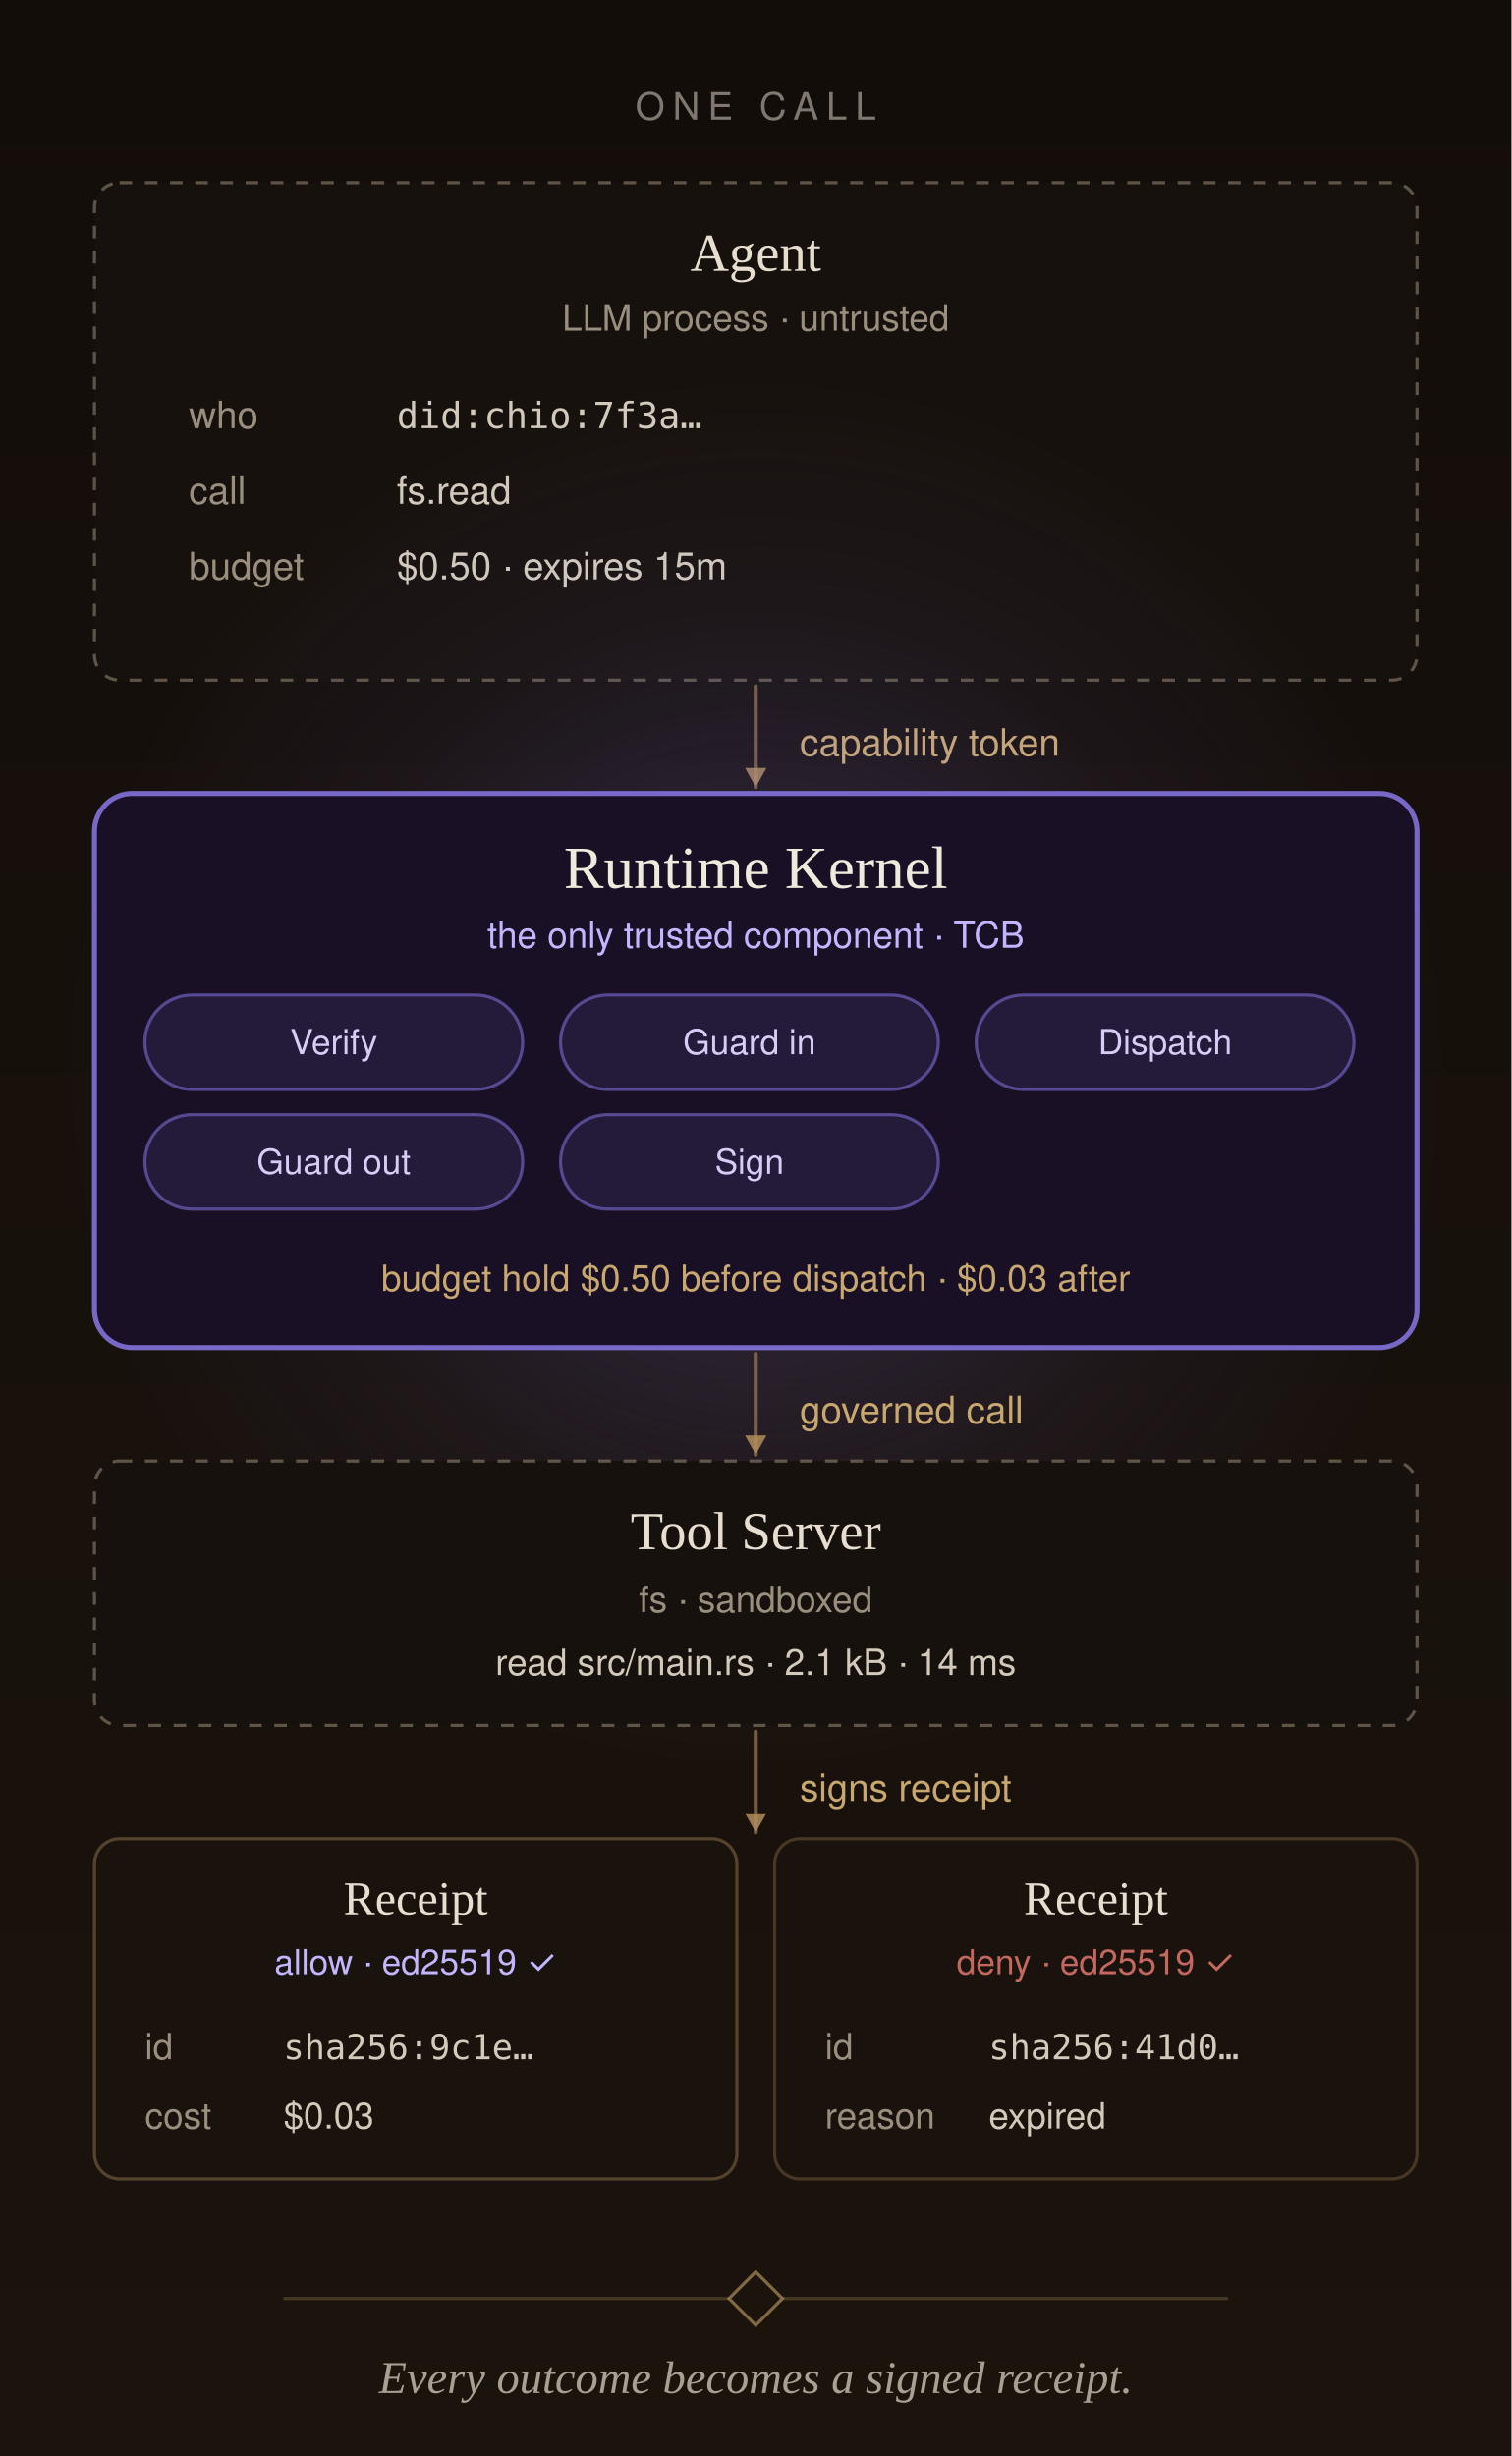
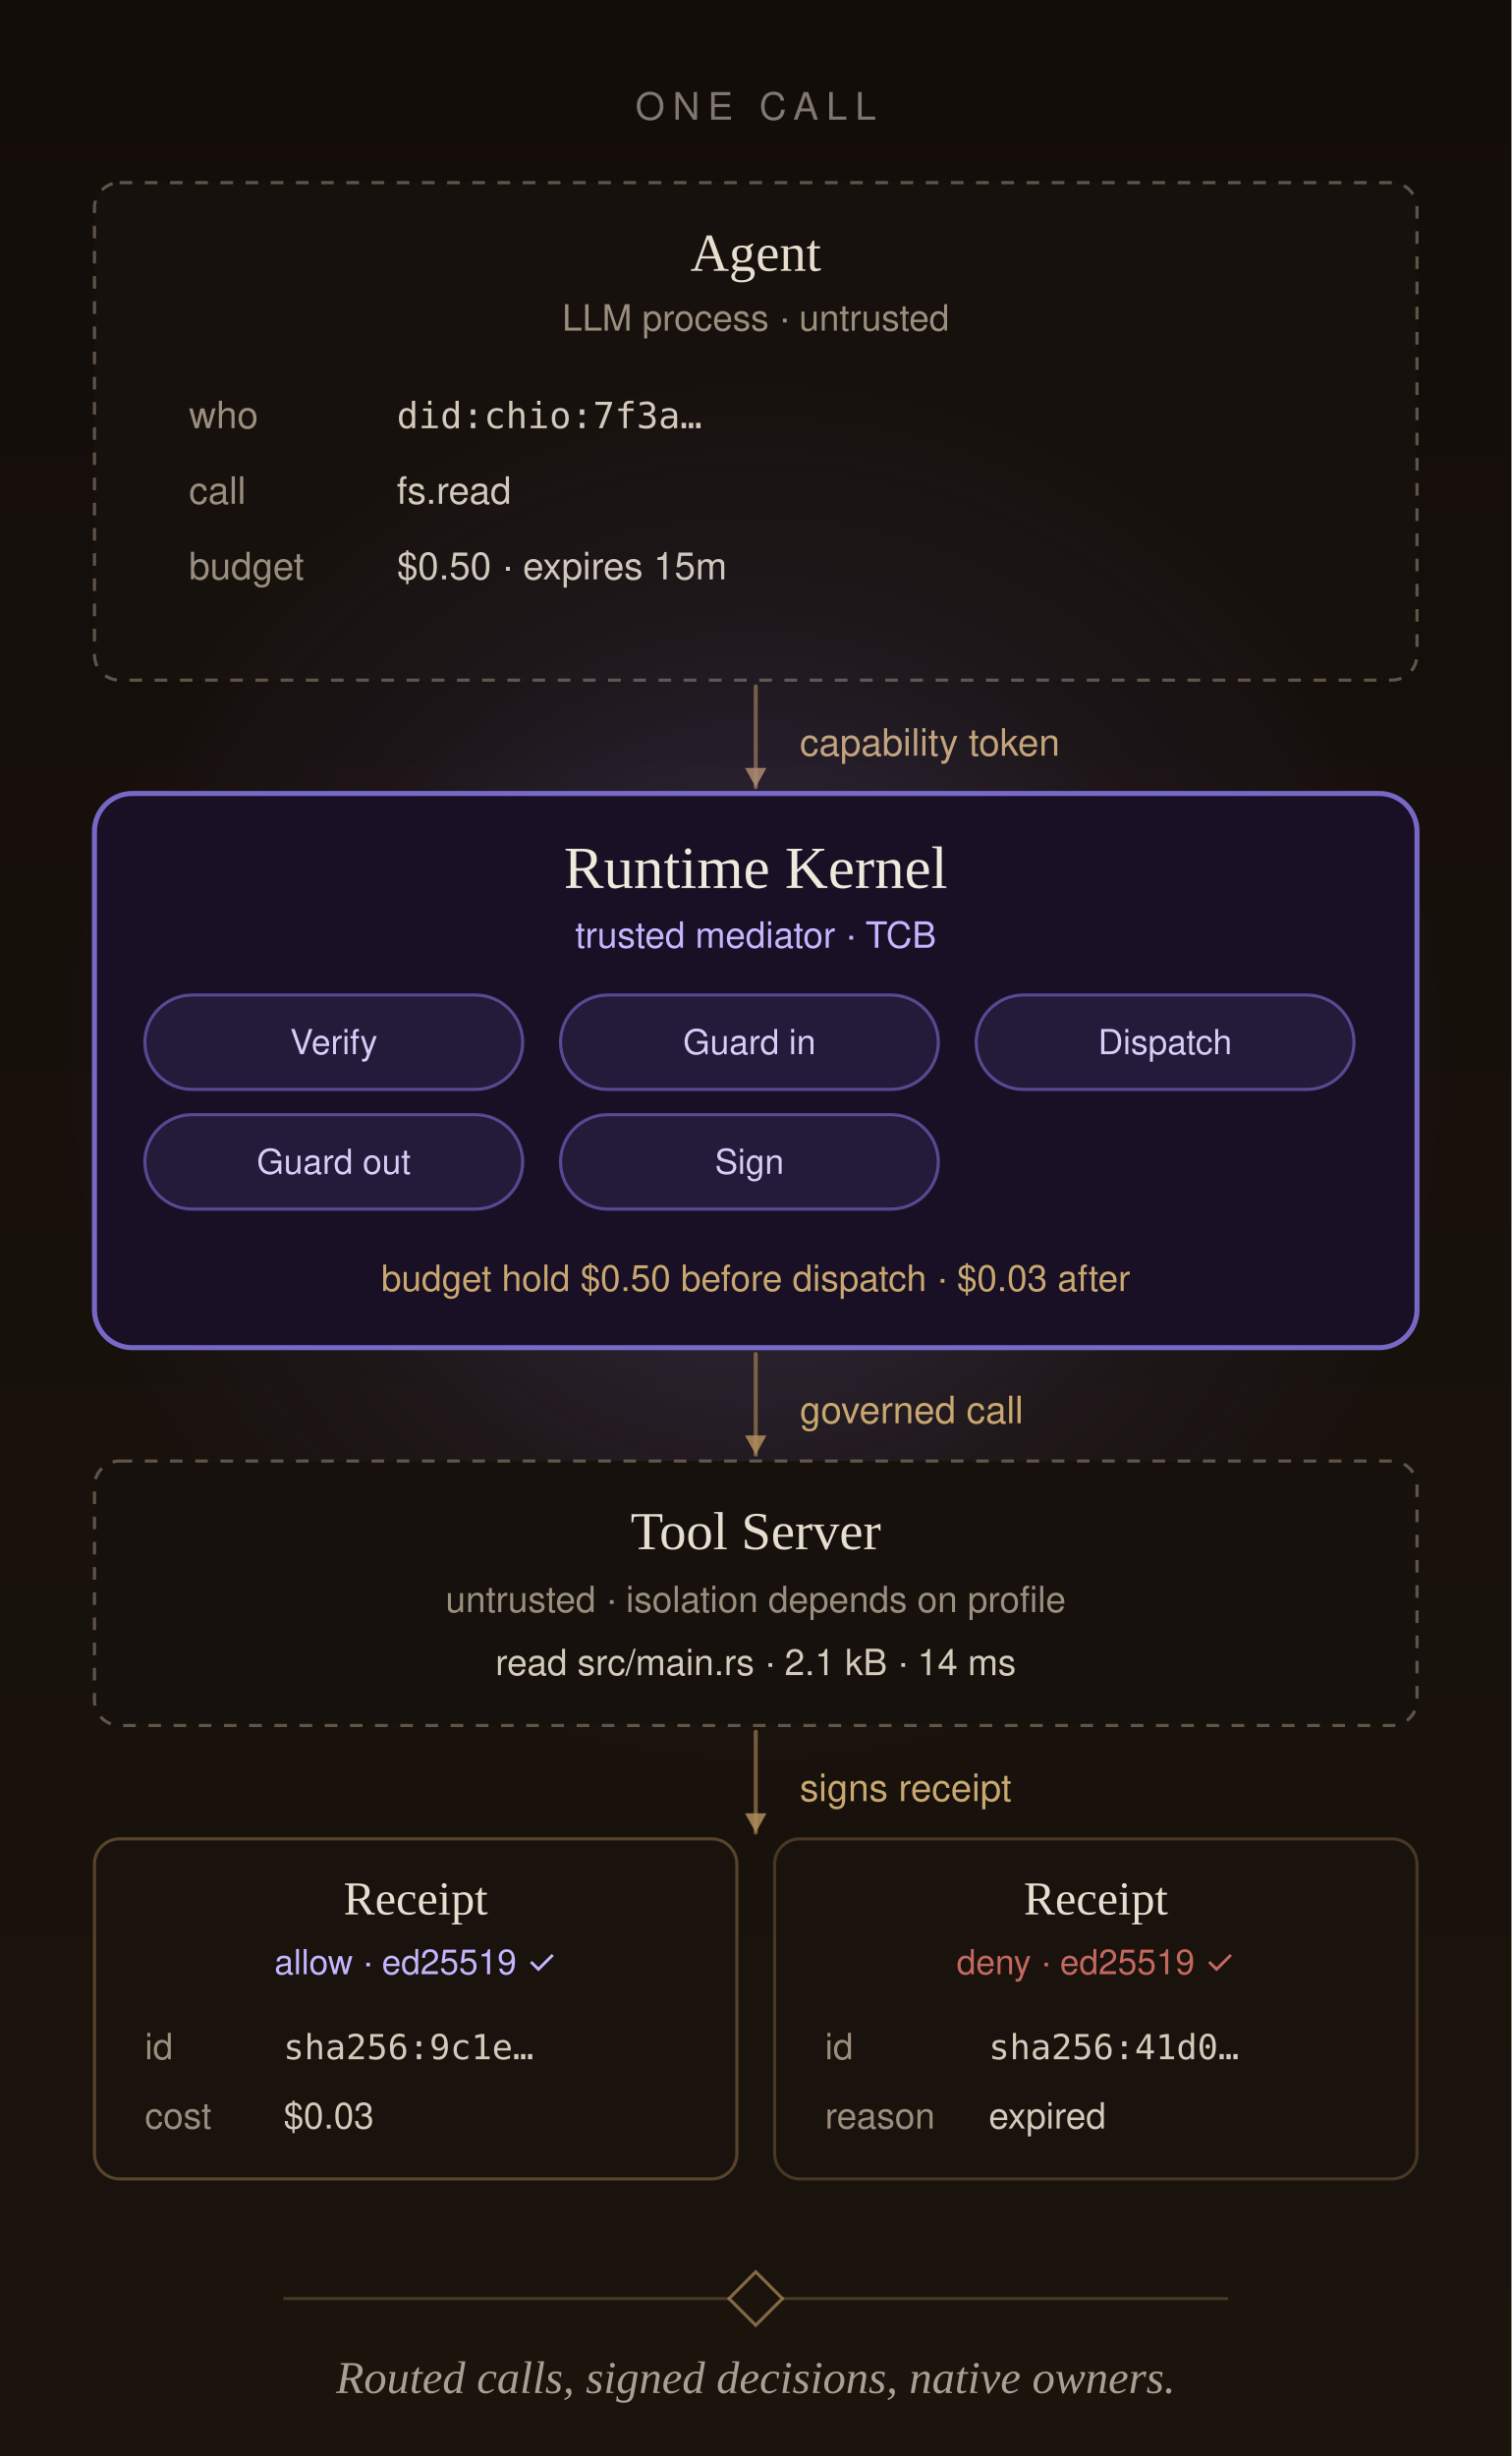
- <svg xmlns="http://www.w3.org/2000/svg" viewBox="0 0 480 780" width="480" height="780" role="img" aria-label="One tool call through Chio, stacked for small screens.">
+ <svg xmlns="http://www.w3.org/2000/svg" viewBox="0 0 480 780" width="480" height="780" role="img" aria-label="A Chio-routed tool call: an untrusted agent presents a signed capability token; the Runtime Kernel verifies it, guards the request and result, dispatches to an untrusted tool server, and signs a receipt. Tool isolation depends on the selected runtime profile; native owners retain authority. An expired token stops at verification and produces a signed deny receipt.">
  <defs>
    <linearGradient id="ocmbg" x1="0" y1="0" x2="0" y2="1">
      <stop offset="0" stop-color="#130d0a" />
      <stop offset="1" stop-color="#1b140d" />
    </linearGradient>
    <radialGradient id="ocmglow" cx="50%" cy="50%" r="50%">
      <stop offset="0" stop-color="#8f7ff2" stop-opacity="0.32" />
      <stop offset="0.6" stop-color="#8f7ff2" stop-opacity="0.07" />
      <stop offset="1" stop-color="#8f7ff2" stop-opacity="0" />
    </radialGradient>
    <radialGradient id="ocmkglow" cx="50%" cy="50%" r="50%">
      <stop offset="0" stop-color="#8f7ff2" stop-opacity="0.28" />
      <stop offset="0.65" stop-color="#8f7ff2" stop-opacity="0.06" />
      <stop offset="1" stop-color="#8f7ff2" stop-opacity="0" />
    </radialGradient>
  </defs>
  <rect width="480" height="780" fill="url(#ocmbg)" />
  <text x="240.0" y="38" text-anchor="middle" font-family="-apple-system, 'Segoe UI', Helvetica, Arial, sans-serif" font-size="12" letter-spacing="2.5" fill="#d8cfc0" fill-opacity="0.55">ONE CALL</text>
  <rect x="30" y="58" width="420" height="158" rx="8" fill="#17110d" stroke="#9a8b76" stroke-opacity="0.55" stroke-dasharray="4 4" />
  <text x="240" y="86" text-anchor="middle" font-family="Georgia, 'Times New Roman', serif" font-size="17" fill="#e7ded0">Agent</text>
  <text x="240" y="105" text-anchor="middle" font-family="-apple-system, 'Segoe UI', Helvetica, Arial, sans-serif" font-size="11.5" fill="#9a8f7e">LLM process · untrusted</text>
  <text x="60" y="136" text-anchor="start" font-family="-apple-system, 'Segoe UI', Helvetica, Arial, sans-serif" font-size="12" fill="#9a8f7e">who</text>
  <text x="126" y="136" text-anchor="start" font-family="ui-monospace, SFMono-Regular, Menlo, Consolas, monospace" font-size="11.5" fill="#d3cabb">did:chio:7f3a…</text>
  <text x="60" y="160" text-anchor="start" font-family="-apple-system, 'Segoe UI', Helvetica, Arial, sans-serif" font-size="12" fill="#9a8f7e">call</text>
  <text x="126" y="160" text-anchor="start" font-family="-apple-system, 'Segoe UI', Helvetica, Arial, sans-serif" font-size="12" fill="#d3cabb">fs.read</text>
  <text x="60" y="184" text-anchor="start" font-family="-apple-system, 'Segoe UI', Helvetica, Arial, sans-serif" font-size="12" fill="#9a8f7e">budget</text>
  <text x="126" y="184" text-anchor="start" font-family="-apple-system, 'Segoe UI', Helvetica, Arial, sans-serif" font-size="12" fill="#d3cabb">$0.50 · expires 15m</text>
  <path d="M240 218 L240 250" stroke="#b08d5b" stroke-opacity="0.6" stroke-width="1.3" fill="none" stroke-linecap="round" />
  <path d="M240 250 L236.6 243.9 L243.4 243.9 Z" fill="#b08d5b" fill-opacity="0.85" />
  <text x="254" y="240" text-anchor="start" font-family="-apple-system, 'Segoe UI', Helvetica, Arial, sans-serif" font-size="12" fill="#c8a86f">capability token</text>
  <circle cx="240.0" cy="340.0" r="220" fill="url(#ocmkglow)" />
  <rect x="30" y="252" width="420" height="176" rx="12" fill="#191026" stroke="#8f7ff2" stroke-opacity="0.8" stroke-width="1.6" />
  <text x="240" y="282" text-anchor="middle" font-family="Georgia, 'Times New Roman', serif" font-size="19" fill="#f0eadd">Runtime Kernel</text>
-   <text x="240" y="301" text-anchor="middle" font-family="-apple-system, 'Segoe UI', Helvetica, Arial, sans-serif" font-size="11.5" fill="#c3b6ff">the only trusted component · TCB</text>
+   <text x="240" y="301" text-anchor="middle" font-family="-apple-system, 'Segoe UI', Helvetica, Arial, sans-serif" font-size="11.5" fill="#c3b6ff">trusted mediator · TCB</text>
  <rect x="46" y="316" width="120" height="30" rx="15.0" fill="#241a3a" stroke="#8f7ff2" stroke-opacity="0.5" />
  <text x="106.0" y="334.8" text-anchor="middle" font-family="-apple-system, 'Segoe UI', Helvetica, Arial, sans-serif" font-size="11" fill="#d7ccf5">Verify</text>
  <rect x="178" y="316" width="120" height="30" rx="15.0" fill="#241a3a" stroke="#8f7ff2" stroke-opacity="0.5" />
  <text x="238.0" y="334.8" text-anchor="middle" font-family="-apple-system, 'Segoe UI', Helvetica, Arial, sans-serif" font-size="11" fill="#d7ccf5">Guard in</text>
  <rect x="310" y="316" width="120" height="30" rx="15.0" fill="#241a3a" stroke="#8f7ff2" stroke-opacity="0.5" />
  <text x="370.0" y="334.8" text-anchor="middle" font-family="-apple-system, 'Segoe UI', Helvetica, Arial, sans-serif" font-size="11" fill="#d7ccf5">Dispatch</text>
  <rect x="46" y="354" width="120" height="30" rx="15.0" fill="#241a3a" stroke="#8f7ff2" stroke-opacity="0.5" />
  <text x="106.0" y="372.8" text-anchor="middle" font-family="-apple-system, 'Segoe UI', Helvetica, Arial, sans-serif" font-size="11" fill="#d7ccf5">Guard out</text>
  <rect x="178" y="354" width="120" height="30" rx="15.0" fill="#241a3a" stroke="#8f7ff2" stroke-opacity="0.5" />
  <text x="238.0" y="372.8" text-anchor="middle" font-family="-apple-system, 'Segoe UI', Helvetica, Arial, sans-serif" font-size="11" fill="#d7ccf5">Sign</text>
  <text x="240" y="410" text-anchor="middle" font-family="-apple-system, 'Segoe UI', Helvetica, Arial, sans-serif" font-size="11.5" fill="#c8a86f">budget hold $0.50 before dispatch · $0.03 after</text>
  <path d="M240 430 L240 462" stroke="#b08d5b" stroke-opacity="0.6" stroke-width="1.3" fill="none" stroke-linecap="round" />
  <path d="M240 462 L236.6 455.9 L243.4 455.9 Z" fill="#b08d5b" fill-opacity="0.85" />
  <text x="254" y="452" text-anchor="start" font-family="-apple-system, 'Segoe UI', Helvetica, Arial, sans-serif" font-size="12" fill="#c8a86f">governed call</text>
  <rect x="30" y="464" width="420" height="84" rx="8" fill="#17110d" stroke="#9a8b76" stroke-opacity="0.55" stroke-dasharray="4 4" />
  <text x="240" y="492" text-anchor="middle" font-family="Georgia, 'Times New Roman', serif" font-size="17" fill="#e7ded0">Tool Server</text>
-   <text x="240" y="512" text-anchor="middle" font-family="-apple-system, 'Segoe UI', Helvetica, Arial, sans-serif" font-size="11.5" fill="#9a8f7e">fs · sandboxed</text>
+   <text x="240" y="512" text-anchor="middle" font-family="-apple-system, 'Segoe UI', Helvetica, Arial, sans-serif" font-size="11.5" fill="#9a8f7e">untrusted · isolation depends on profile</text>
  <text x="240" y="532" text-anchor="middle" font-family="-apple-system, 'Segoe UI', Helvetica, Arial, sans-serif" font-size="11.5" fill="#d3cabb">read src/main.rs · 2.1 kB · 14 ms</text>
  <path d="M240 550 L240 582" stroke="#b08d5b" stroke-opacity="0.6" stroke-width="1.3" fill="none" stroke-linecap="round" />
  <path d="M240 582 L236.6 575.9 L243.4 575.9 Z" fill="#b08d5b" fill-opacity="0.85" />
  <text x="254" y="572" text-anchor="start" font-family="-apple-system, 'Segoe UI', Helvetica, Arial, sans-serif" font-size="12" fill="#c8a86f">signs receipt</text>
  <rect x="30" y="584" width="204" height="108" rx="8" fill="#1a130d" stroke="#b08d5b" stroke-opacity="0.4" />
  <text x="132" y="608" text-anchor="middle" font-family="Georgia, 'Times New Roman', serif" font-size="15" fill="#e7ded0">Receipt</text>
  <text x="132" y="627" text-anchor="middle" font-family="-apple-system, 'Segoe UI', Helvetica, Arial, sans-serif" font-size="11" fill="#c3b6ff">allow · ed25519 ✓</text>
  <text x="46" y="654" text-anchor="start" font-family="-apple-system, 'Segoe UI', Helvetica, Arial, sans-serif" font-size="11.5" fill="#9a8f7e">id</text>
  <text x="90" y="654" text-anchor="start" font-family="ui-monospace, SFMono-Regular, Menlo, Consolas, monospace" font-size="11.0" fill="#d3cabb">sha256:9c1e…</text>
  <text x="46" y="676" text-anchor="start" font-family="-apple-system, 'Segoe UI', Helvetica, Arial, sans-serif" font-size="11.5" fill="#9a8f7e">cost</text>
  <text x="90" y="676" text-anchor="start" font-family="-apple-system, 'Segoe UI', Helvetica, Arial, sans-serif" font-size="11.5" fill="#d3cabb">$0.03</text>
  <rect x="246" y="584" width="204" height="108" rx="8" fill="#1a130d" stroke="#b08d5b" stroke-opacity="0.3" />
  <text x="348" y="608" text-anchor="middle" font-family="Georgia, 'Times New Roman', serif" font-size="15" fill="#e7ded0">Receipt</text>
  <text x="348" y="627" text-anchor="middle" font-family="-apple-system, 'Segoe UI', Helvetica, Arial, sans-serif" font-size="11" fill="#c4685f">deny · ed25519 ✓</text>
  <text x="262" y="654" text-anchor="start" font-family="-apple-system, 'Segoe UI', Helvetica, Arial, sans-serif" font-size="11.5" fill="#9a8f7e">id</text>
  <text x="314" y="654" text-anchor="start" font-family="ui-monospace, SFMono-Regular, Menlo, Consolas, monospace" font-size="11.0" fill="#d3cabb">sha256:41d0…</text>
  <text x="262" y="676" text-anchor="start" font-family="-apple-system, 'Segoe UI', Helvetica, Arial, sans-serif" font-size="11.5" fill="#9a8f7e">reason</text>
  <text x="314" y="676" text-anchor="start" font-family="-apple-system, 'Segoe UI', Helvetica, Arial, sans-serif" font-size="11.5" fill="#d3cabb">expired</text>
  <path d="M90.0 730 H390.0" stroke="#b08d5b" stroke-opacity="0.3" stroke-width="1" />
  <rect x="234.0" y="724" width="12" height="12" transform="rotate(45 240.0 730)" fill="#1b140d" stroke="#b08d5b" stroke-opacity="0.7" />
-   <text x="240.0" y="760" text-anchor="middle" font-family="Georgia, 'Times New Roman', serif" font-size="14.5" font-style="italic" fill="#d8cfc0" fill-opacity="0.75">Every outcome becomes a signed receipt.</text>
+   <text x="240.0" y="760" text-anchor="middle" font-family="Georgia, 'Times New Roman', serif" font-size="14.5" font-style="italic" fill="#d8cfc0" fill-opacity="0.75">Routed calls, signed decisions, native owners.</text>
</svg>
